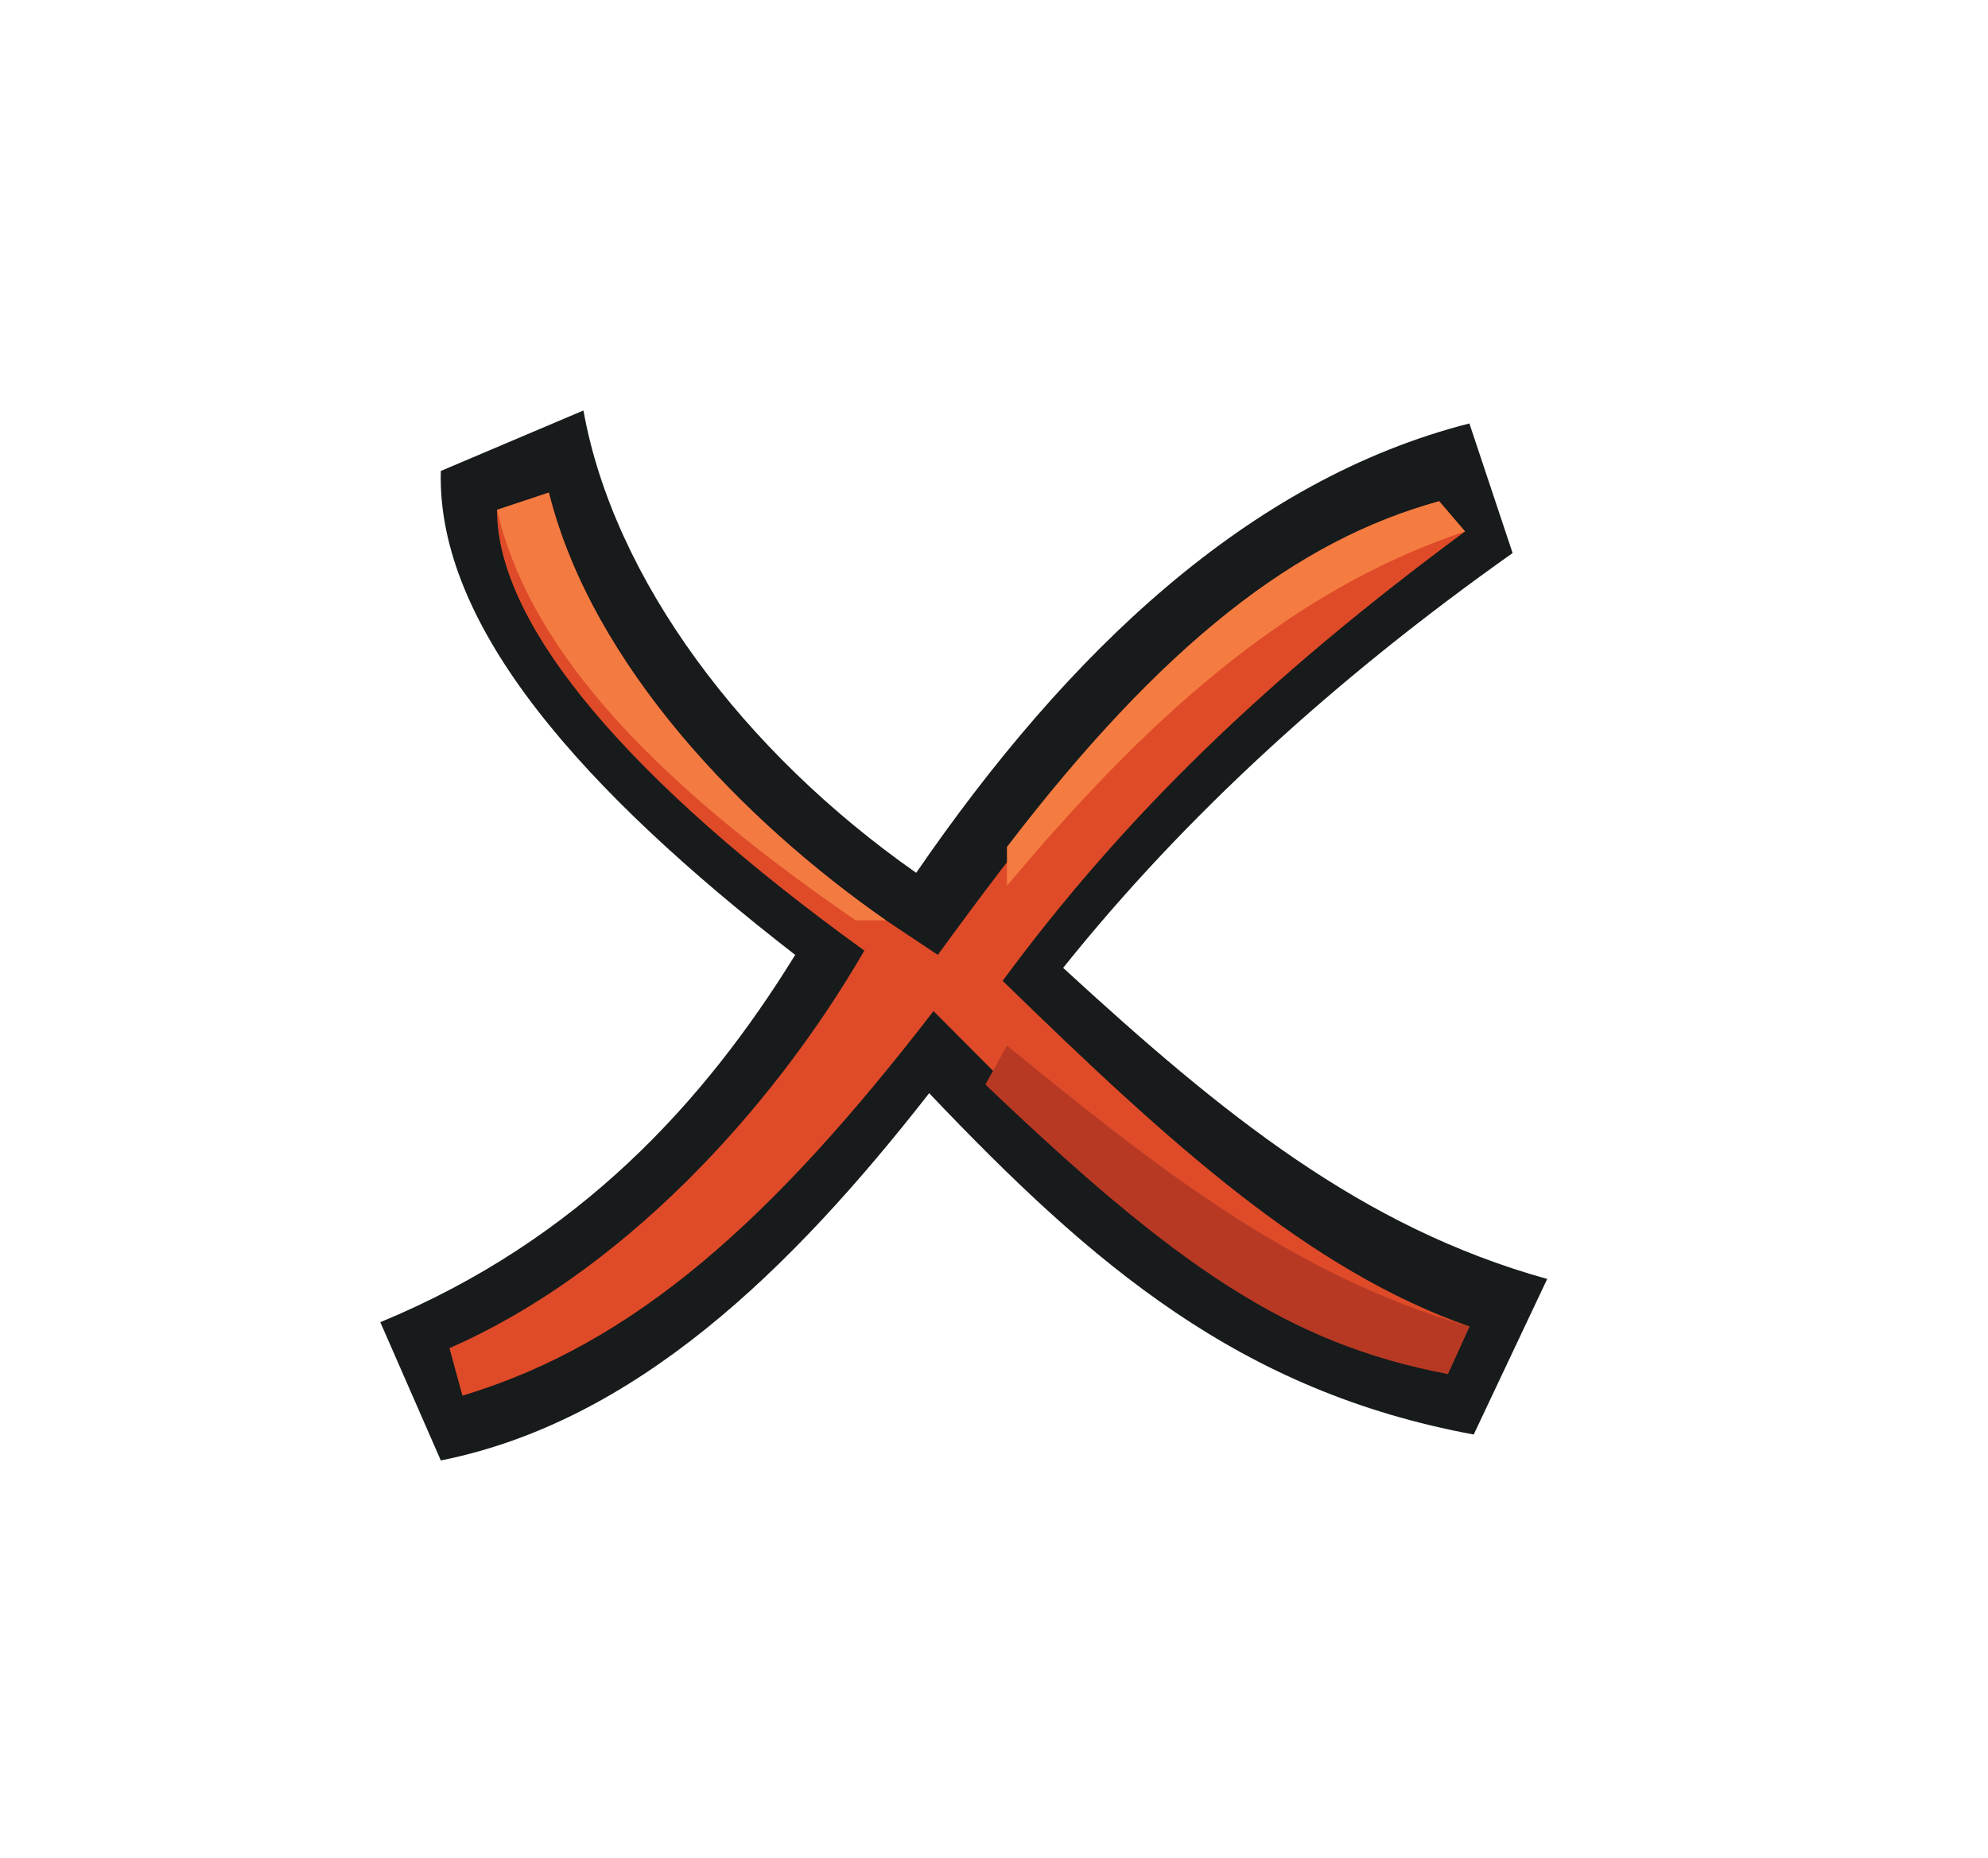
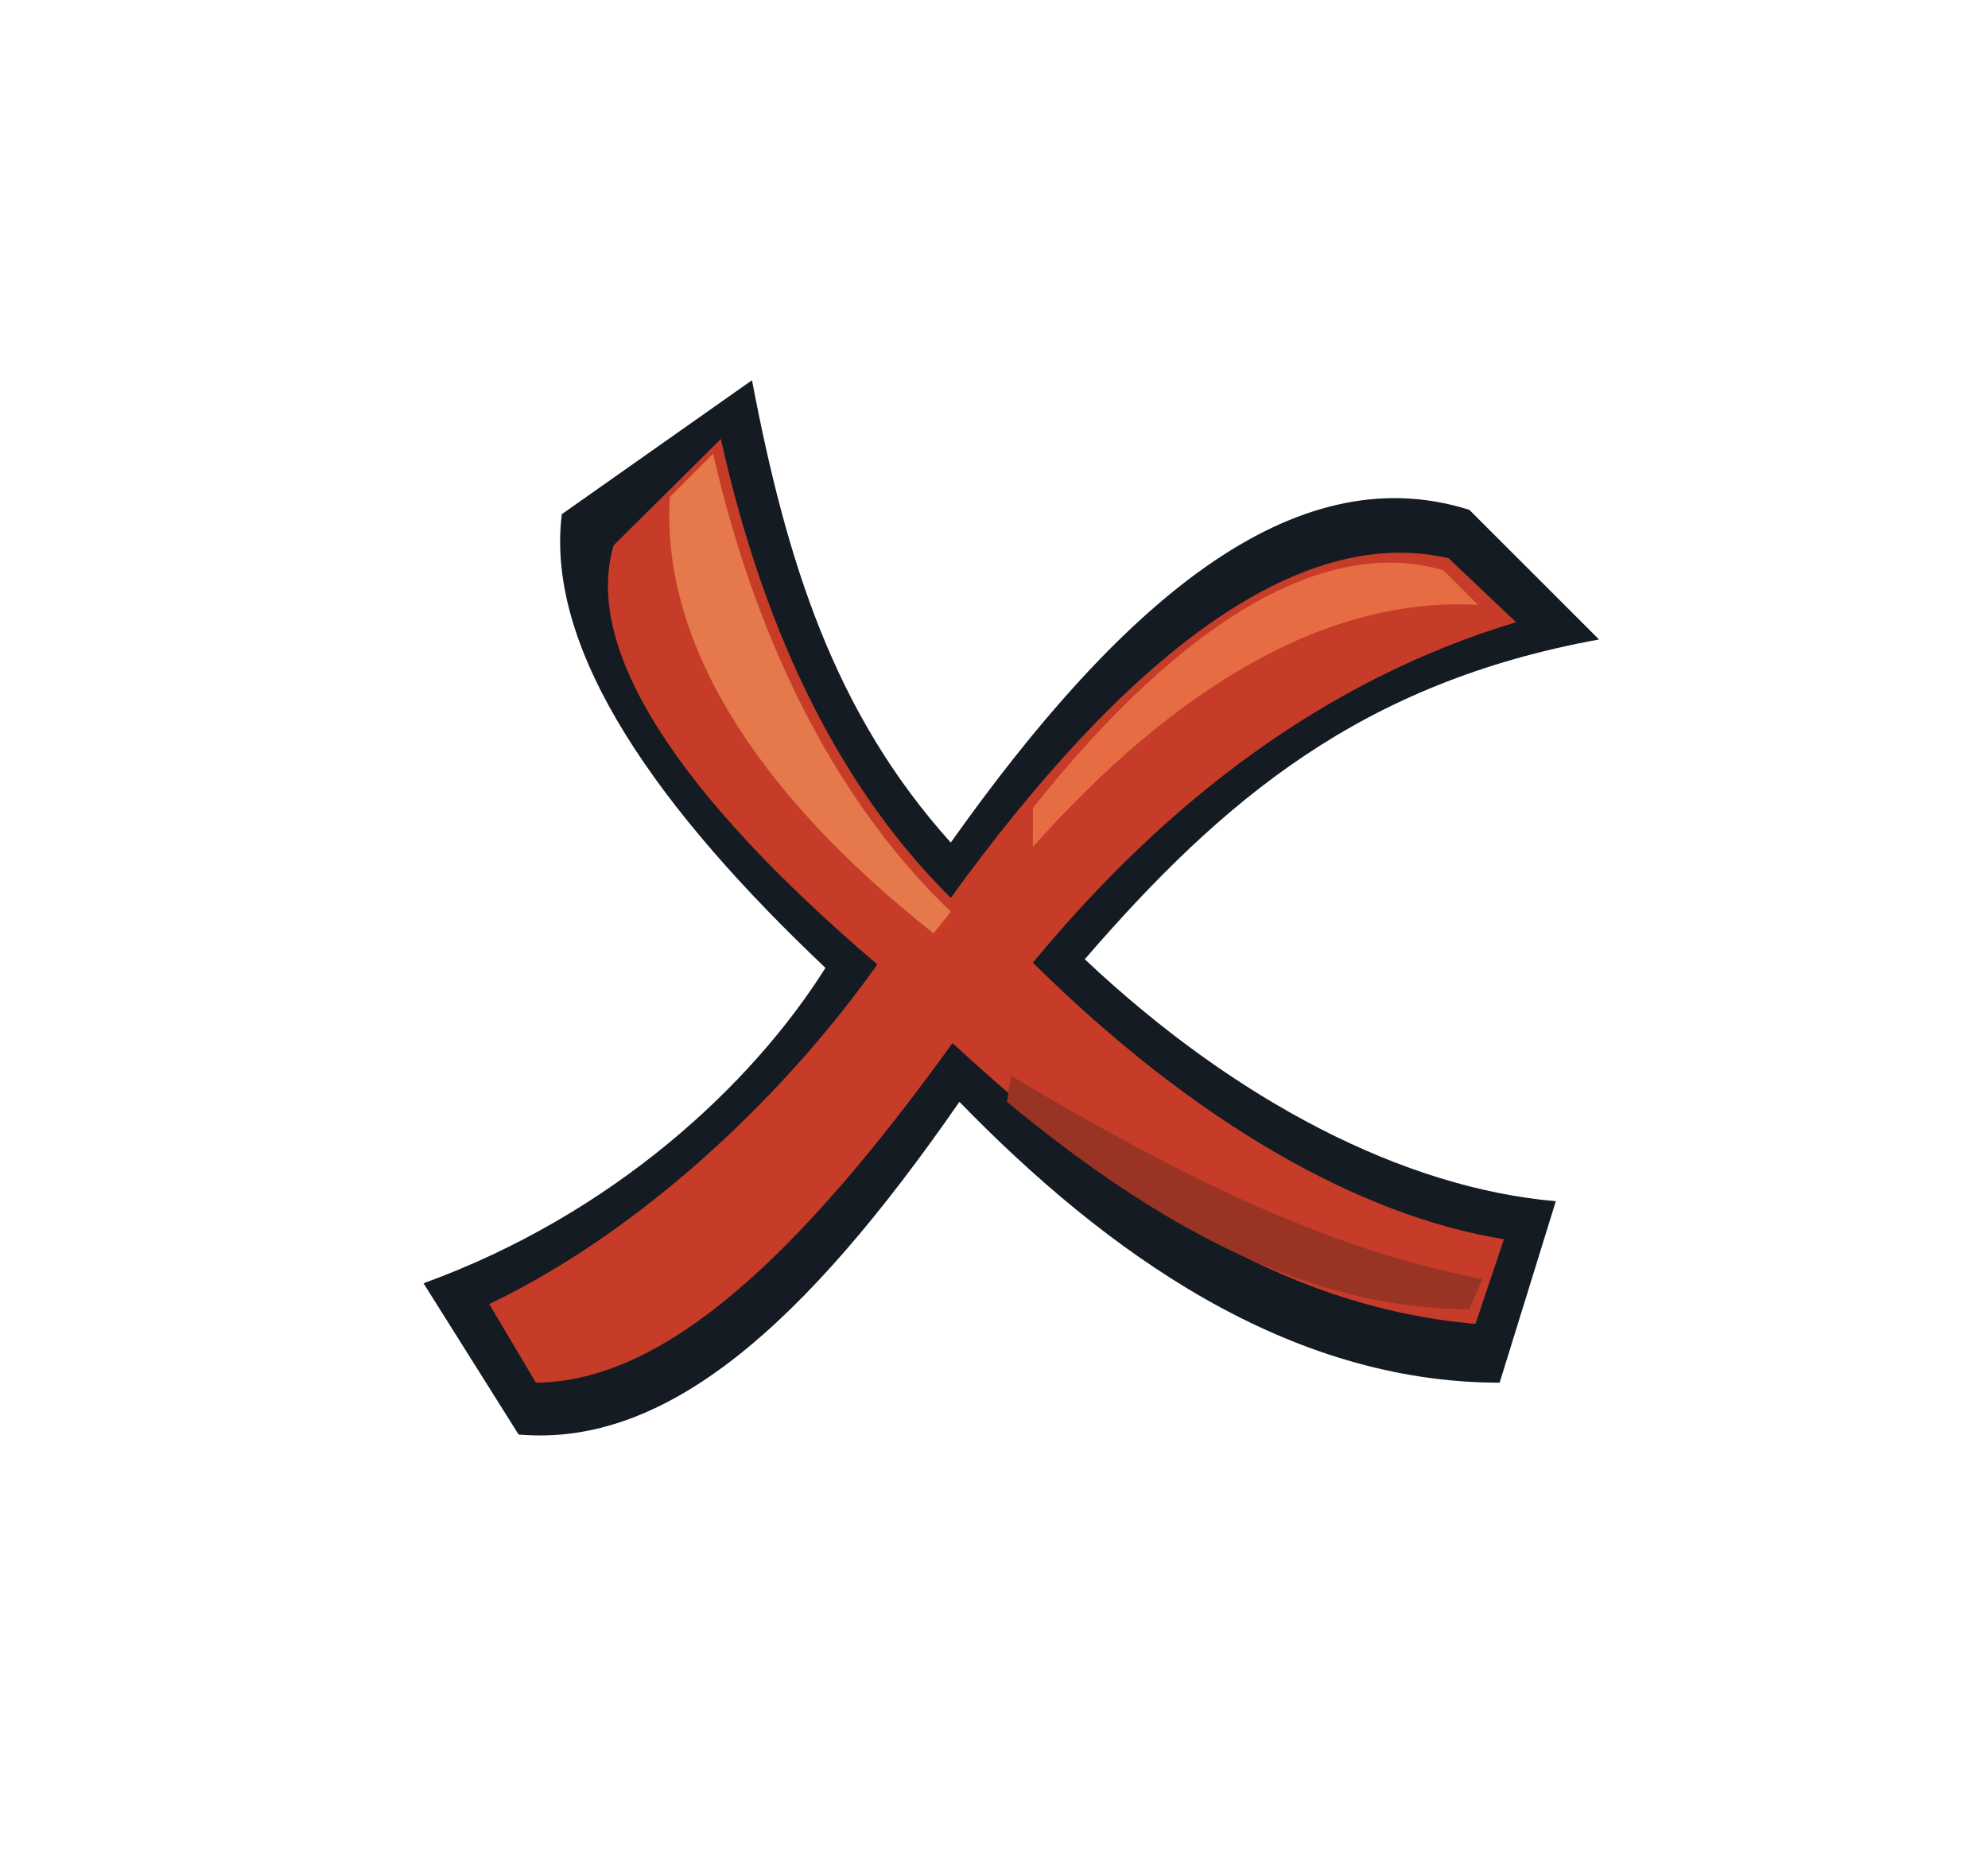
<svg xmlns="http://www.w3.org/2000/svg" viewBox="0 0 46 43" width="46" height="43">
-   <path d="M 13.5,9.5 C 14.2,13.4 17.2,17.4 21.2,20.2 C 24.7,15.1 28.9,11.1 34,9.8 L 35,12.8 C 30.9,15.7 27.4,18.9 24.6,22.4 C 28.3,25.8 31.5,28.4 35.8,29.6 L 34.1,33.2 C 28.7,32.2 25.3,29.3 21.5,25.3 C 18.3,29.4 14.7,32.9 10.2,33.8 L 8.8,30.6 C 13.4,28.7 16.3,25.5 18.4,22.1 C 13.5,18.3 10.1,14.5 10.2,10.9 Z" fill="#171b1c" />
-   <path d="M 12.7,11.4 C 13.7,15.4 17.2,19 20.5,21.3 L 21.7,22.1 C 25.7,16.6 29,12.9 33.3,11.6 L 33.9,12.3 C 29.3,15.7 26,18.9 23.2,22.7 C 27.1,26.5 30.3,29.4 34,30.7 L 33.5,31.8 C 28.3,30.4 25.6,27.4 21.6,23.4 C 17.9,28.2 14.7,31.1 10.7,32.3 L 10.4,31.2 C 14.3,29.5 17.8,25.8 20,22 C 14.6,18.1 11.5,14.5 11.5,11.8 Z" fill="#df4b28" />
-   <path d="M 11.5,11.8 L 12.7,11.4 C 13.7,15.4 17.2,19 20.5,21.3 L 19.8,21.3 C 14.7,17.8 12.2,14.8 11.5,11.8 Z" fill="#f37b42" />
-   <path d="M 23.3,19.6 C 26.9,14.9 30,12.5 33.3,11.6 L 33.9,12.3 C 29.7,13.7 26.4,16.8 23.3,20.5 Z" fill="#f57c40" />
-   <path d="M 22.8,25.1 C 27.2,29.3 29.8,31.1 33.5,31.8 L 34,30.7 C 29.8,29.5 26.5,26.8 23.3,24.2 Z" fill="#b73924" />
+   <path d="M 17.4,8.8 C 18.2,13 19.3,16.5 22,19.5 C 25.9,14 29.9,10.5 34,11.8 L 37,14.8 C 31.5,15.8 28.3,18.5 25.1,22.2 C 28.6,25.5 32.5,27.5 36,27.8 L 34.7,32 C 29.8,32 25.6,29 22.2,25.5 C 18.6,30.7 15.4,33.5 12,33.2 L 9.8,29.7 C 14.2,28.1 17.4,25.1 19.1,22.4 C 15.3,18.8 12.6,15.1 13,11.9 Z" fill="#141b22" />
+   <path d="M 16.68,10.16 C 17.72,14.84 19.54,18.34 22,20.78 C 25.98,15.28 29.98,12.1 33.52,12.92 L 35.08,14.4 C 30.7,15.72 27.02,18.5 23.9,22.28 C 27.64,25.98 31.46,28.14 34.8,28.68 L 34.14,30.64 C 29.56,30.24 25.84,27.64 22.04,24.14 C 18.52,29.02 15.4,31.98 12.4,32 L 11.32,30.18 C 15,28.42 18.28,25.18 20.3,22.32 C 15.7,18.4 13.48,15.02 14.2,12.62 Z" fill="#c63c29" />
+   <path d="M 16.5,10.5 C 17.6,15.3 19.6,18.8 22,21.1 L 21.6,21.6 C 17.3,18.2 15.3,14.7 15.5,11.5 Z" fill="#e5794b" />
+   <path d="M 23.9,18.7 C 27.4,14.3 30.7,12.4 33.4,13.2 L 34.2,14 C 30.7,13.8 27.2,15.9 23.9,19.6 Z" fill="#e66d43" />
+   <path d="M 23.3,25.5 C 26.8,28.4 30.3,30.3 34,30.3 L 34.3,29.6 C 30.6,28.9 27.1,27.1 23.4,24.9 Z" fill="#993425" />
</svg>
